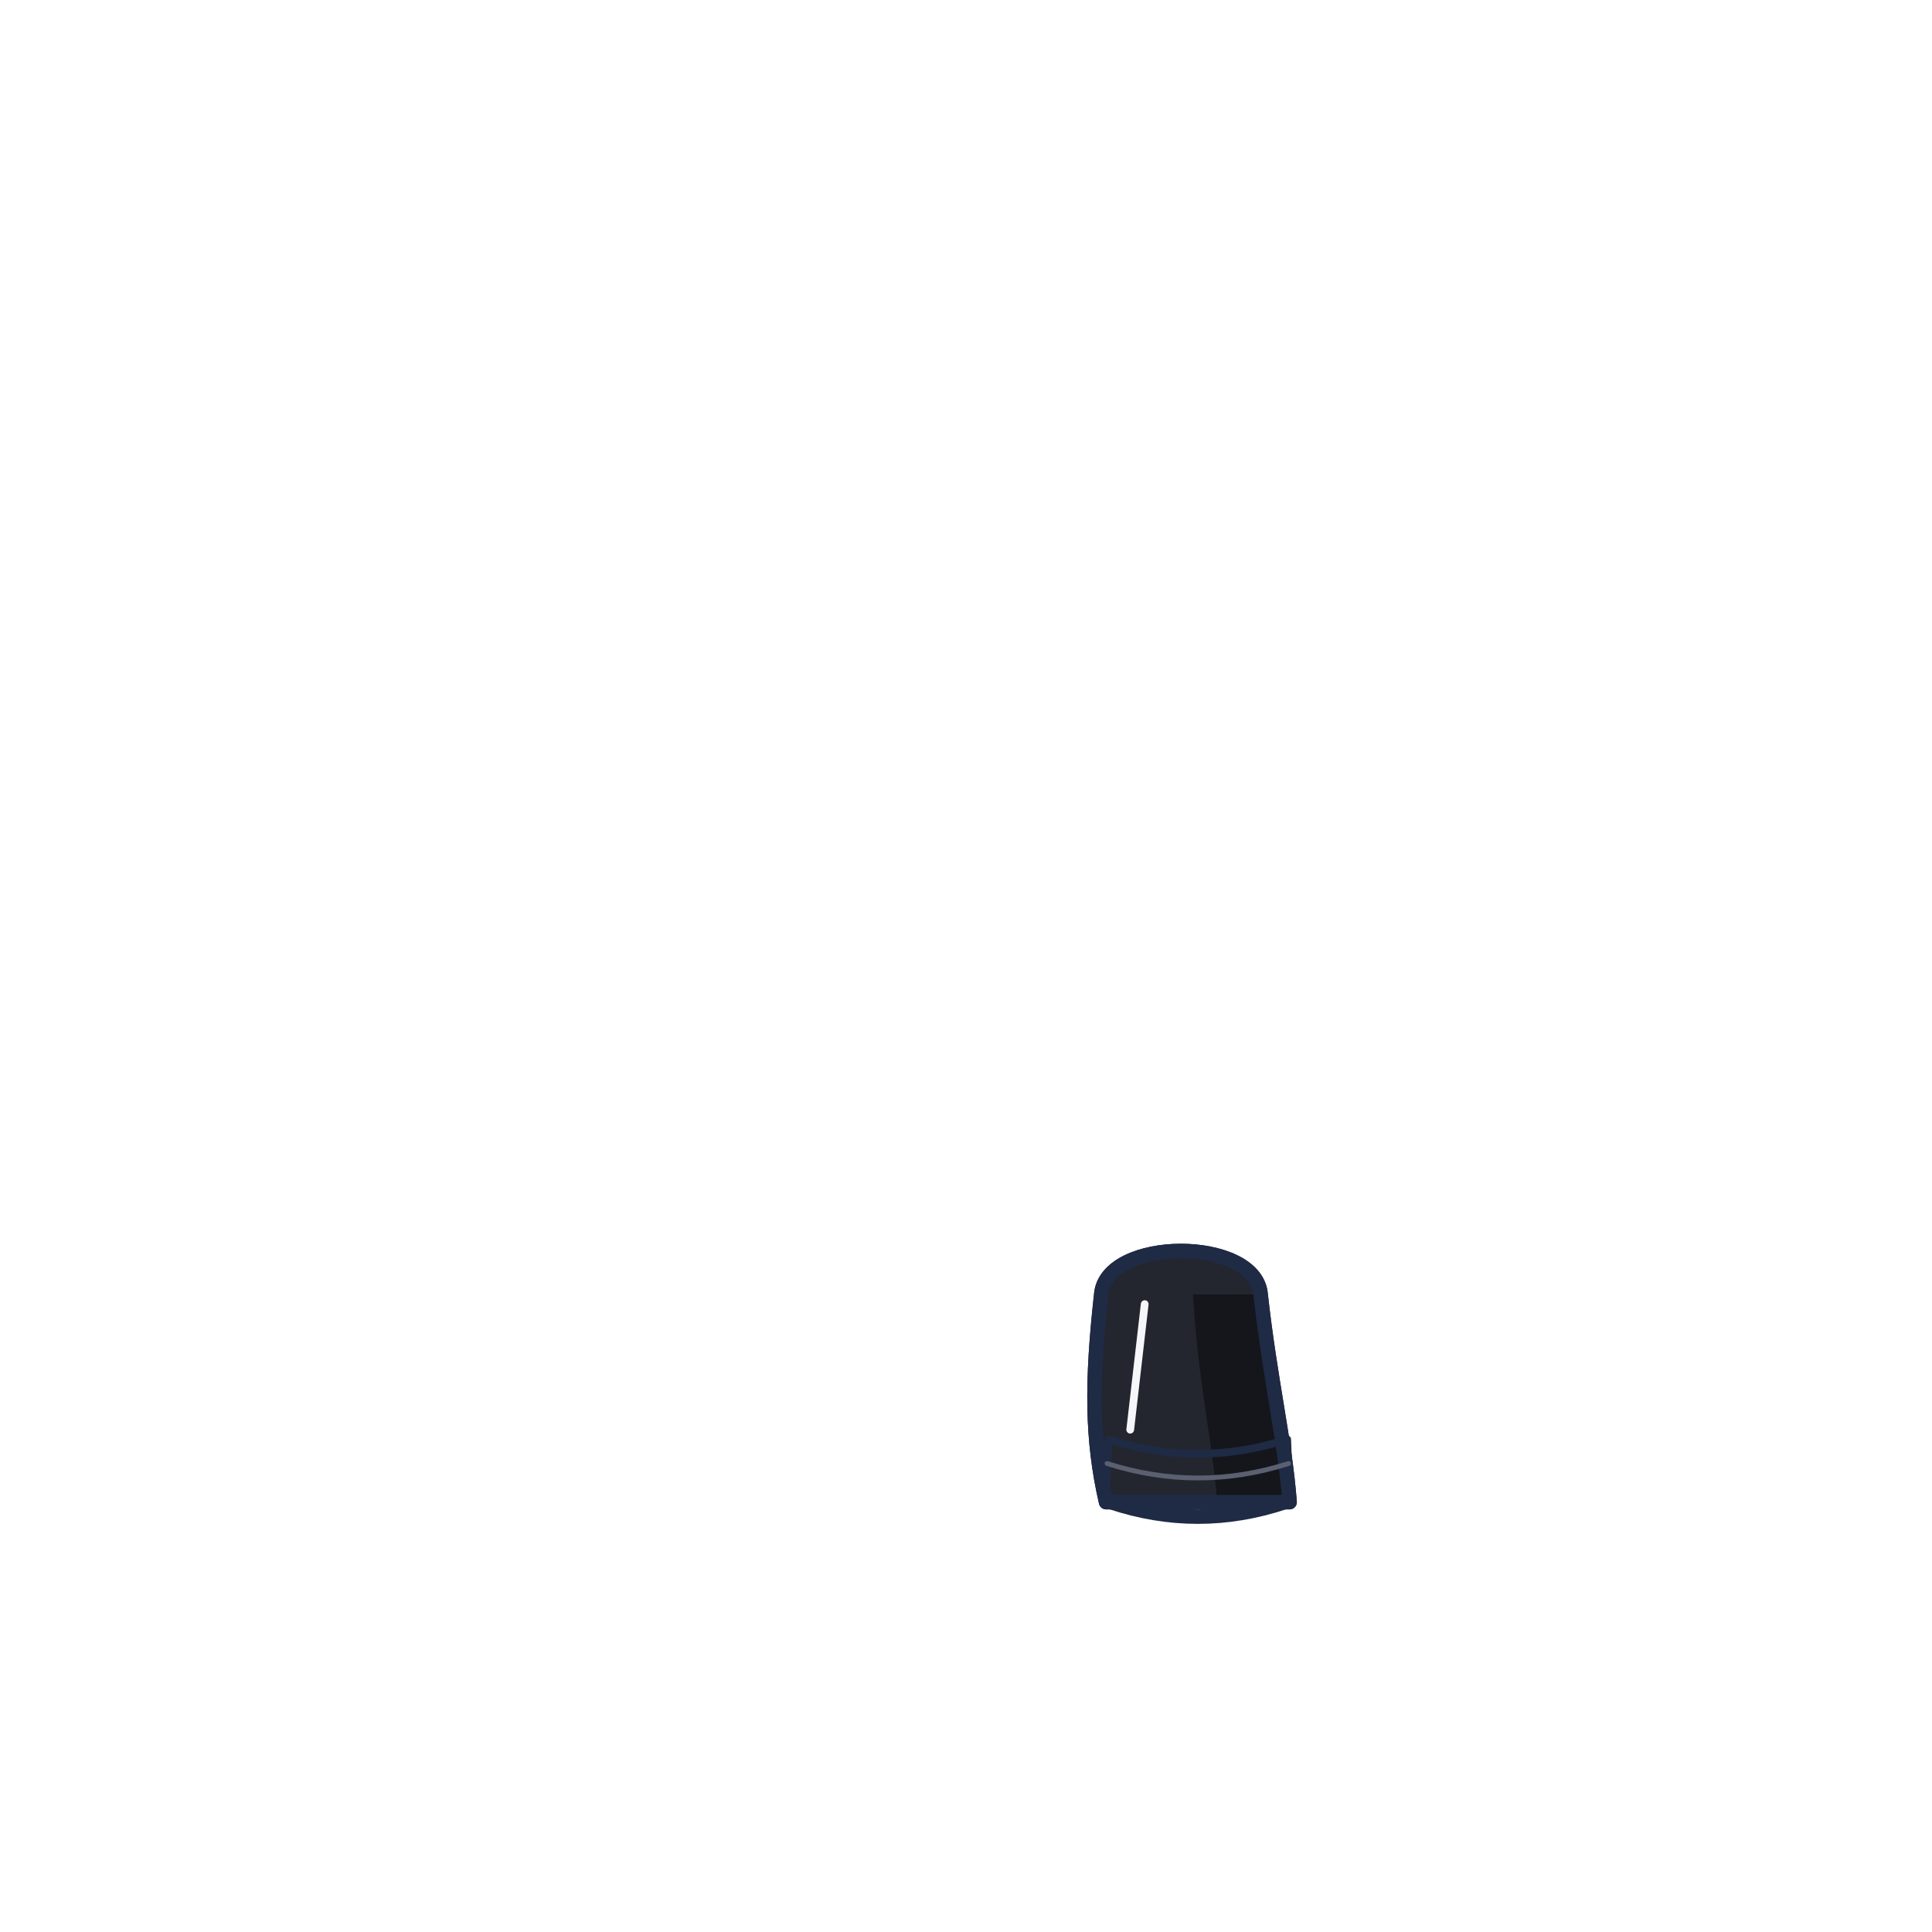
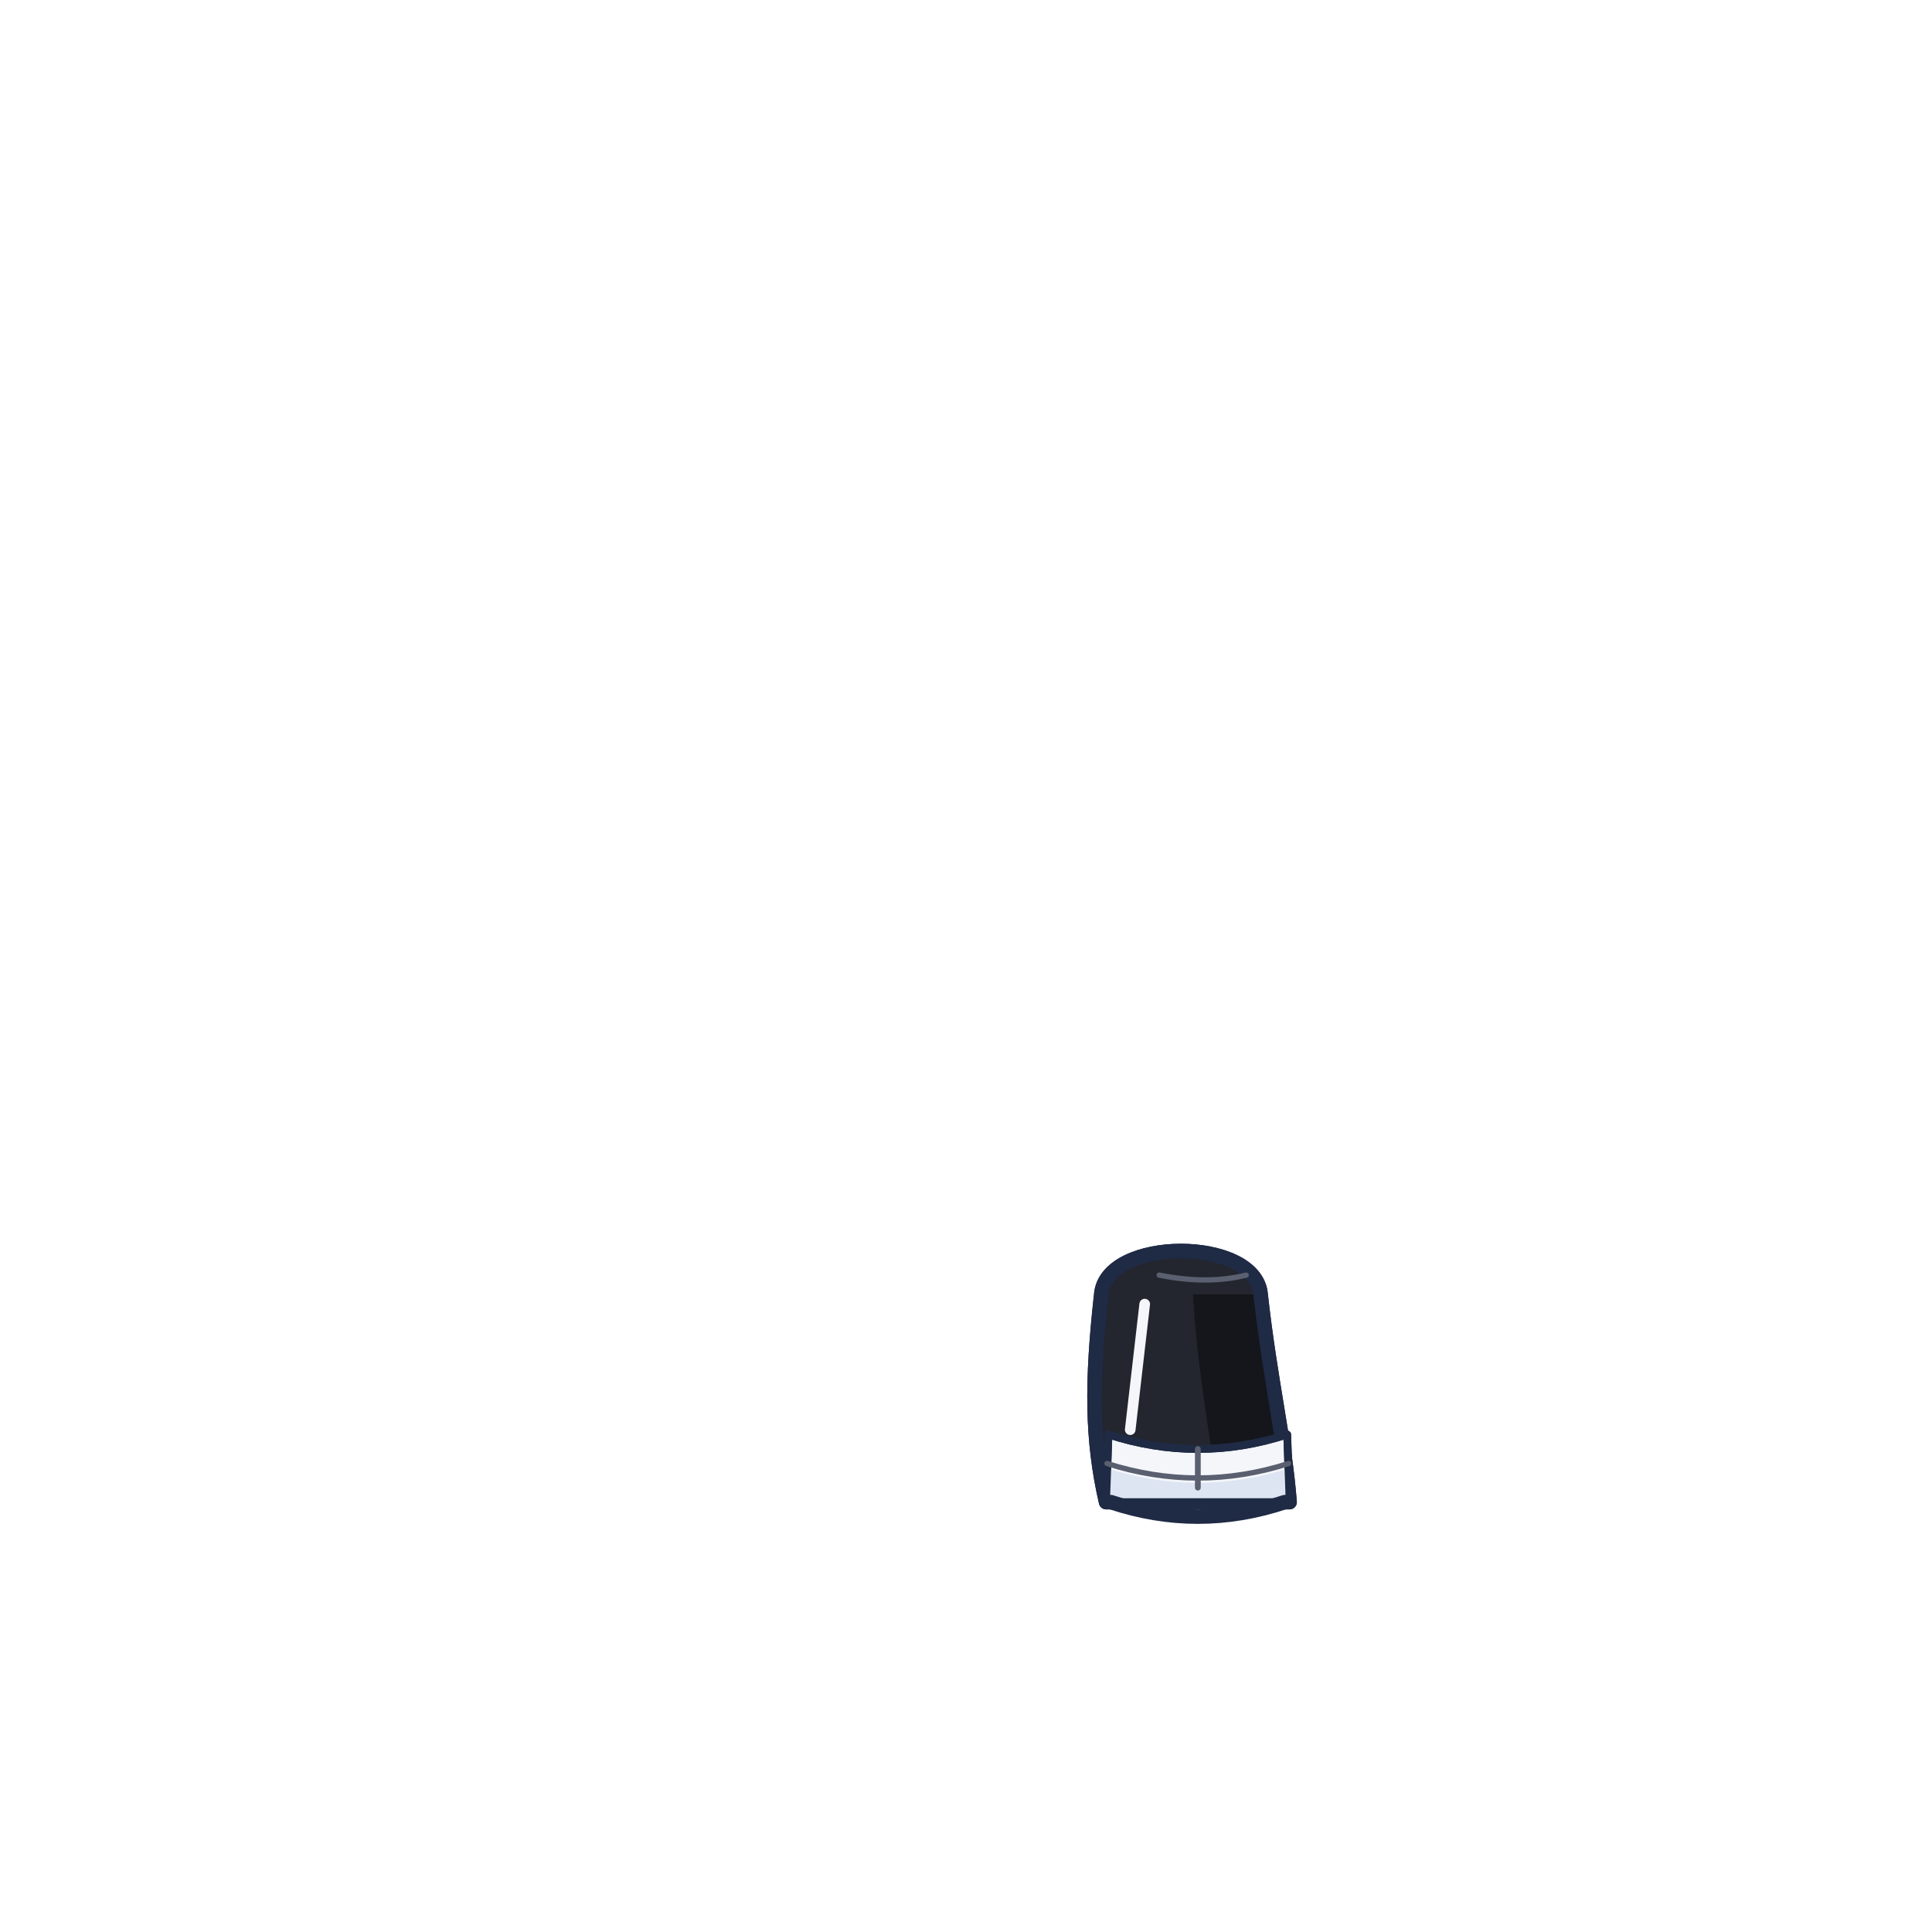
<svg xmlns="http://www.w3.org/2000/svg" viewBox="0 0 400 400">
  <g transform="matrix(-1 0 0 1 400 0)">
    <path d="M172 268 C174 286 174 298 171 311 L133 311 C134 298 137 286 139 268 C140 256 171 256 172 268 Z" fill="#23262E" stroke="#1F2A44" stroke-width="3" stroke-linejoin="round" stroke-linecap="round" />
    <path d="M139 268 C137 286 134 298 133 311 L148 311 C149 298 152 286 153 268 Z" fill="#14161B" />
    <path d="M172 268 C174 286 174 298 171 311 L133 311 C134 298 137 286 139 268 C140 256 171 256 172 268 Z" fill="none" stroke="#1F2A44" stroke-width="3" stroke-linejoin="round" stroke-linecap="round" />
-     <path d="M133.5 298 Q152 304 170.5 298 L171 311 L133 311 Z" fill="none" stroke="#1F2A44" stroke-width="1.6" stroke-linejoin="round" stroke-linecap="round" />
-     <path d="M133.2 303 Q152 309 170.8 303" stroke="#5A6070" stroke-width="1" stroke-linejoin="round" stroke-linecap="round" fill="none" />
+     <path d="M133.5 297 Q152 303 170.5 297 L171 311 L133 311 Z" fill="#F4F6FA" stroke="#1F2A44" stroke-width="1.6" stroke-linejoin="round" stroke-linecap="round" />
+     <path d="M133.2 304 Q152 310 170.8 304 L171 311 L133 311 Z" fill="#DDE5F2" />
+     <path d="M133.5 297 Q152 303 170.5 297 L171 311 L133 311 Z" fill="none" stroke="#1F2A44" stroke-width="1.6" stroke-linejoin="round" stroke-linecap="round" />
+     <path d="M133.2 303 Q152 309 170.8 303" stroke="#5A6070" stroke-width="1.1" stroke-linejoin="round" stroke-linecap="round" fill="none" />
+     <path d="M142 264 Q150 266 160 264" stroke="#5A6070" stroke-width="1.1" fill="none" stroke-linecap="round" />
+     <path d="M152 300 L152 308" stroke="#5A6070" stroke-width="1.2" stroke-linecap="round" />
    <path d="M134 311 Q152 317 170 311" fill="none" stroke="#1F2A44" stroke-width="3" stroke-linecap="round" />
-     <path d="M163 270 L166 296" fill="none" stroke="#F4F6FA" stroke-width="1.6" stroke-linecap="round" />
+     <path d="M163 270 L166 296" fill="none" stroke="#F4F6FA" stroke-width="2.2" stroke-linecap="round" />
    <path d="M146 284 L145 296" stroke="#14161B" stroke-width="1.6" stroke-linejoin="round" stroke-linecap="round" fill="none" />
  </g>
</svg>
